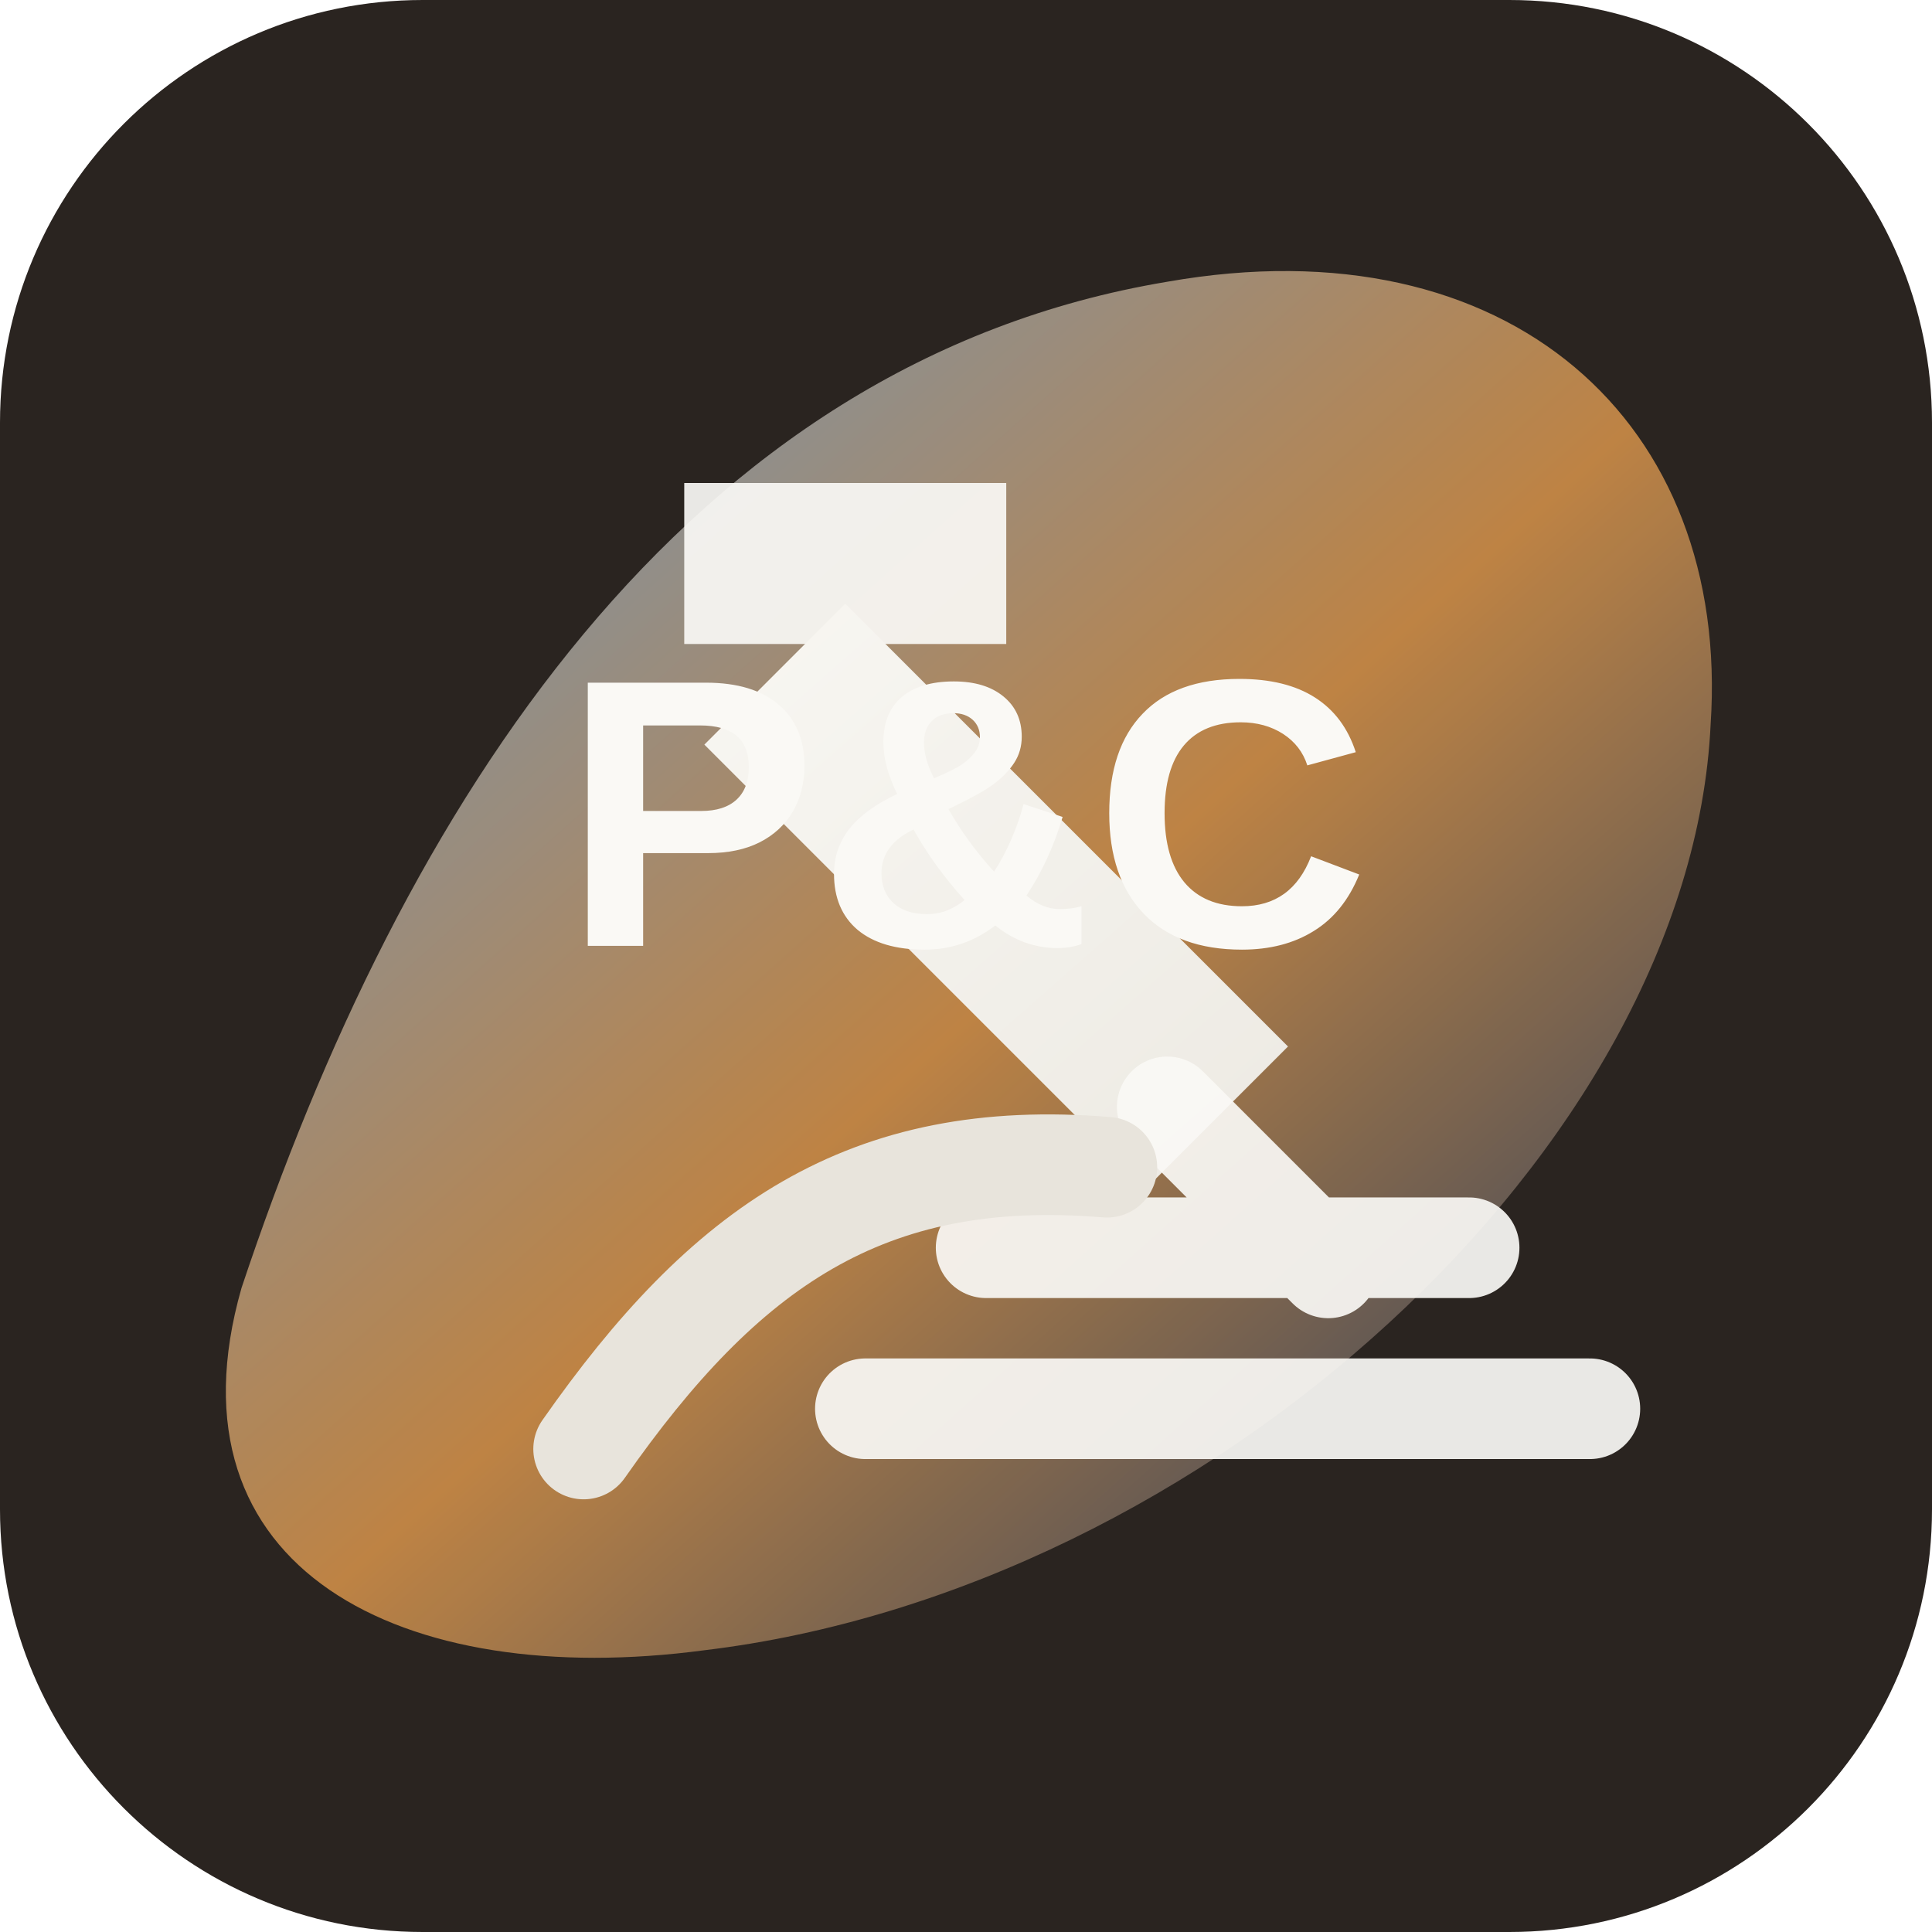
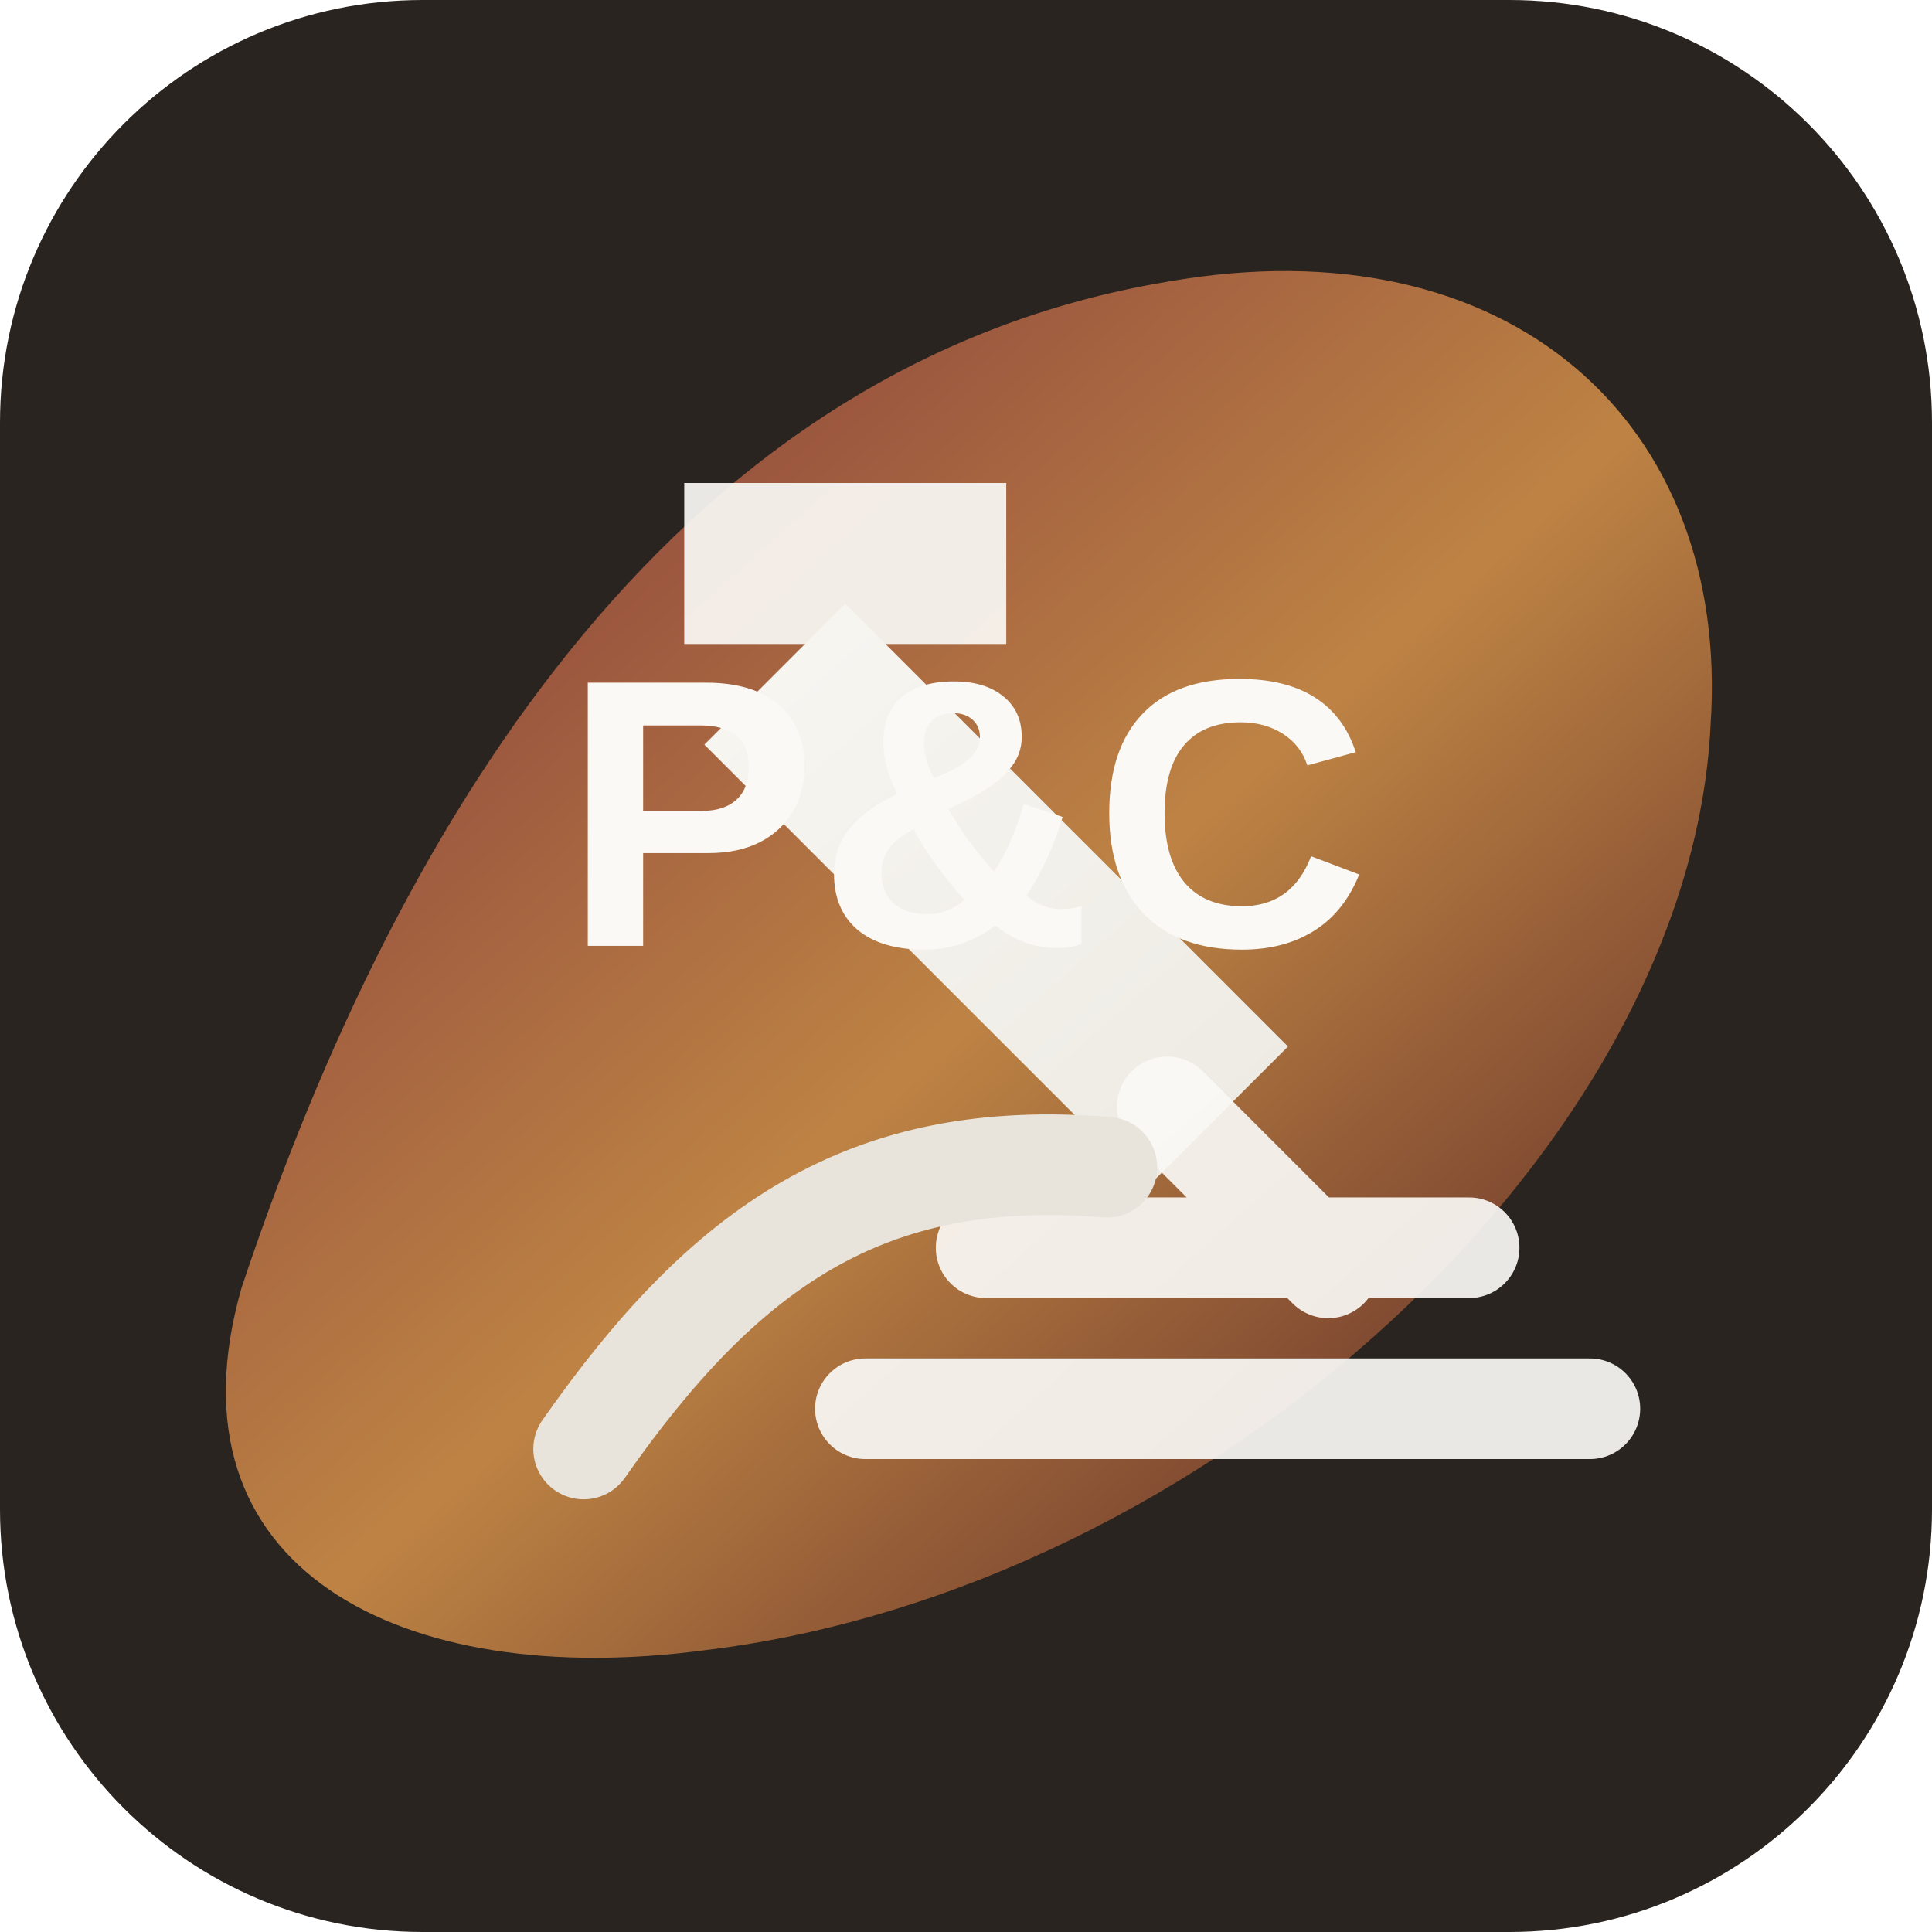
<svg xmlns="http://www.w3.org/2000/svg" viewBox="0 0 96 96" role="img" aria-labelledby="title desc">
  <defs>
    <linearGradient id="mark" x1="14" y1="10" x2="82" y2="86" gradientUnits="userSpaceOnUse">
-       <stop offset="0" stop-color="#6A9BCC" />
+       <stop offset="0" stop-color="#7C2D3A" />
      <stop offset="0.52" stop-color="#C18544" />
-       <stop offset="1" stop-color="#133462" />
+       <stop offset="1" stop-color="#4A1720" />
    </linearGradient>
    <linearGradient id="glass" x1="28" y1="26" x2="72" y2="76" gradientUnits="userSpaceOnUse">
      <stop offset="0" stop-color="#FAF9F5" />
      <stop offset="1" stop-color="#E8E4DC" />
    </linearGradient>
  </defs>
  <rect width="96" height="96" rx="21" fill="#2A2420" />
  <path d="M12 64C20 40 34 18 58 14c17-3 28 7 27 22-1 21-25 43-50 46-15 2-27-4-23-18Z" fill="url(#mark)" opacity=".98" />
  <path d="M34 24h16v8H34z" fill="#FAF9F5" opacity=".92" />
  <path d="M42 30l22 22-7 7-22-22z" fill="url(#glass)" />
  <path d="M58 55l8 8m-17-1h24m-30 8h36" stroke="#FAF9F5" stroke-width="5" stroke-linecap="round" opacity=".92" />
  <path d="M29 72c7-10 14-15 26-14" fill="none" stroke="#E8E4DC" stroke-width="5" stroke-linecap="round" />
  <text x="48" y="47" text-anchor="middle" fill="#FAF9F5" font-family="Arial, Helvetica, sans-serif" font-size="19" font-weight="800" letter-spacing="0">P&amp;C</text>
</svg>
